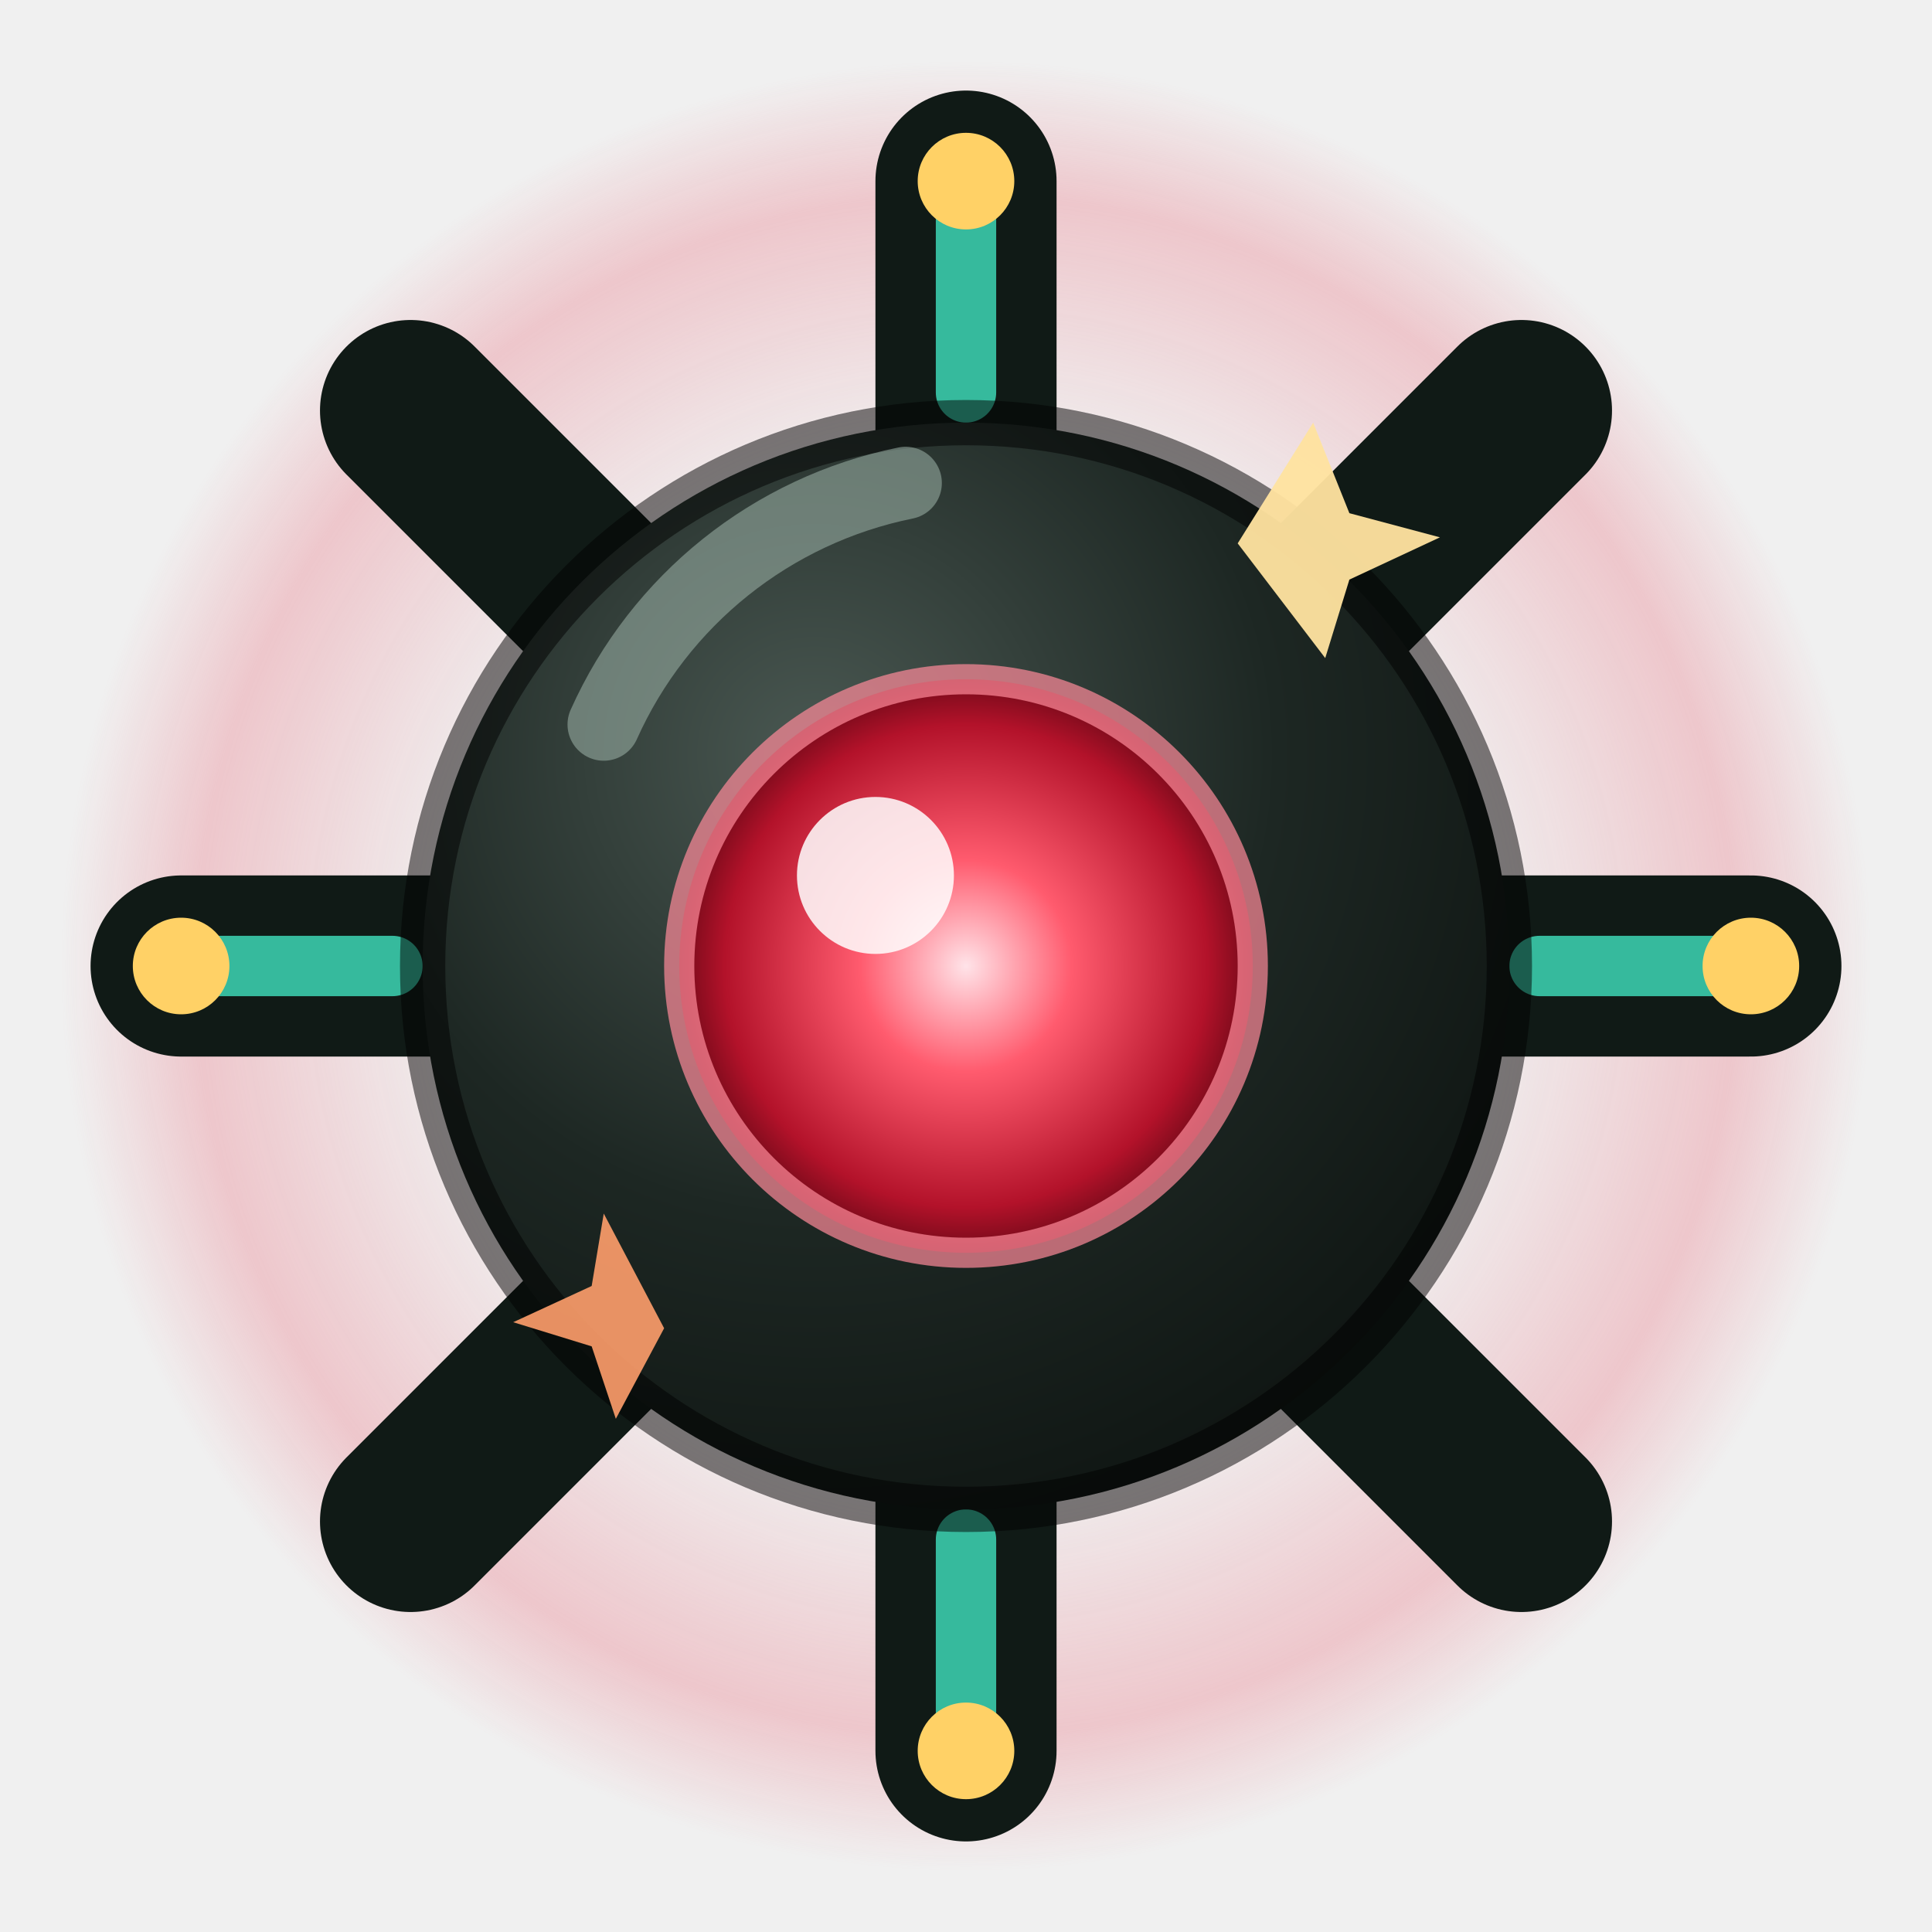
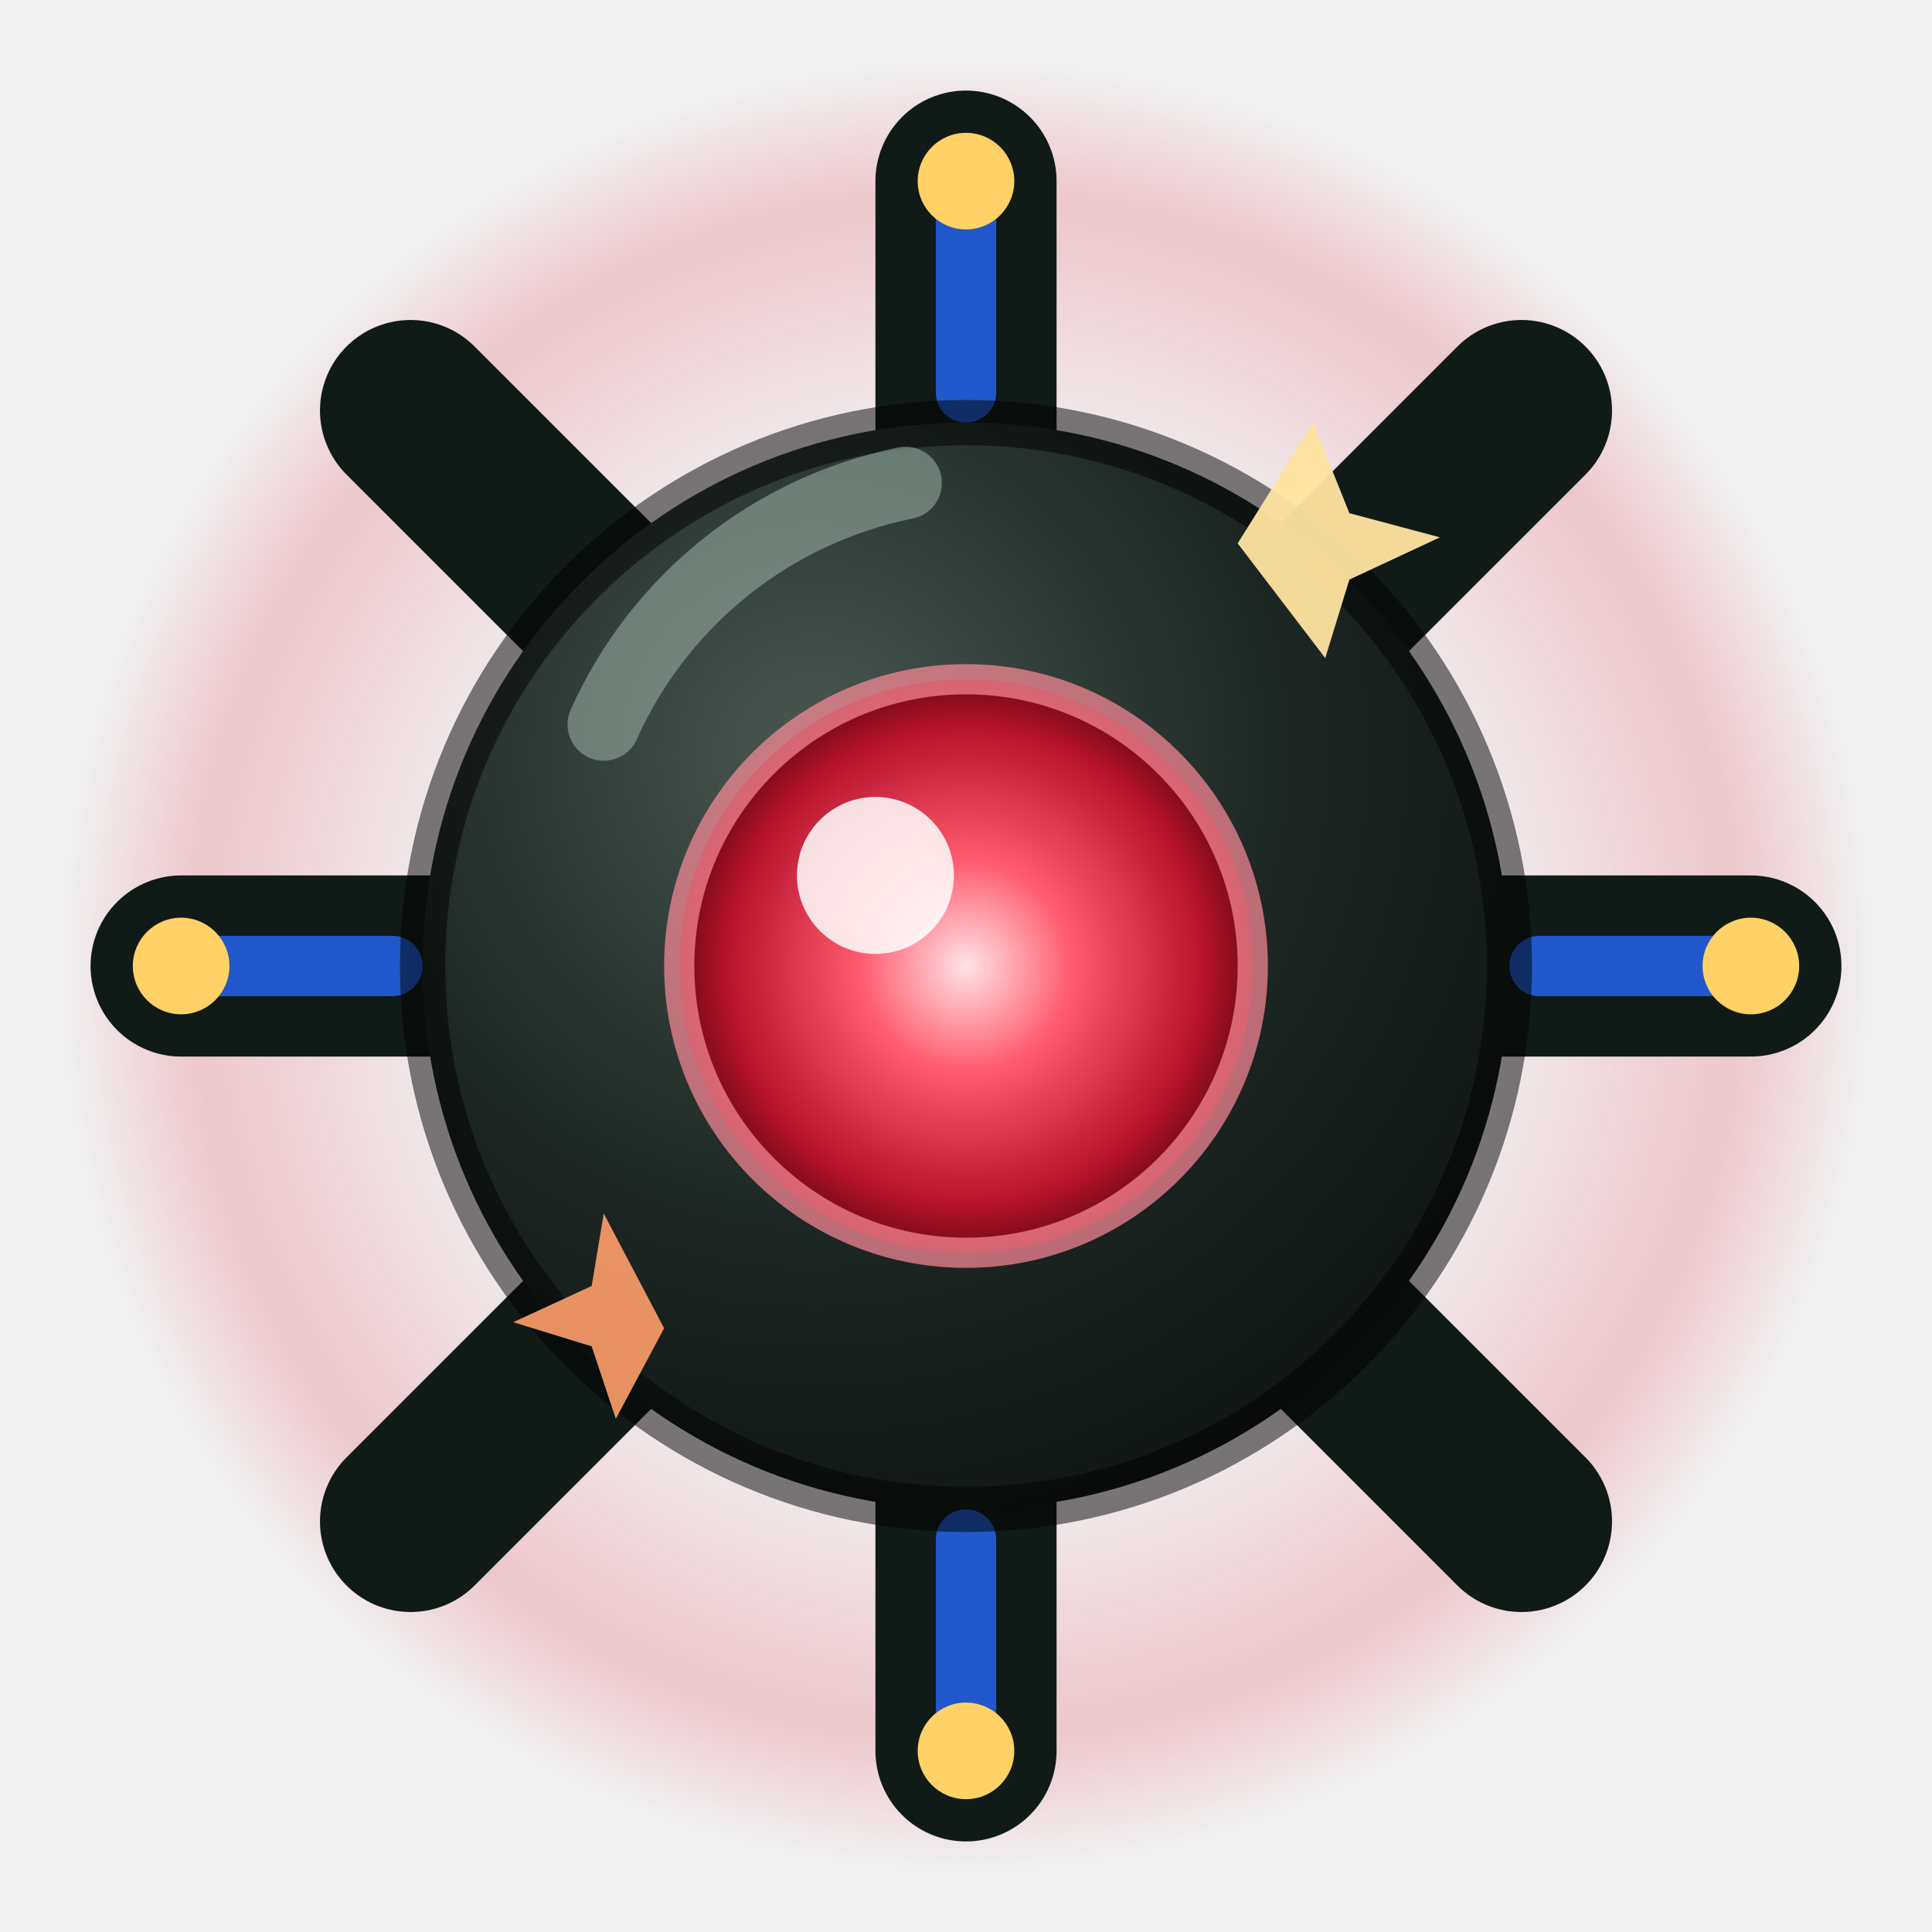
<svg xmlns="http://www.w3.org/2000/svg" viewBox="0 0 64 64">
  <defs>
    <radialGradient id="mBody" cx="27" cy="25" r="34" gradientUnits="userSpaceOnUse">
      <stop offset="0" stop-color="#4a5852" />
      <stop offset=".45" stop-color="#1d2723" />
      <stop offset="1" stop-color="#070b09" />
    </radialGradient>
    <radialGradient id="mCore" cx="32" cy="32" r="10" gradientUnits="userSpaceOnUse">
      <stop offset="0" stop-color="#FFE3E8" />
      <stop offset=".35" stop-color="#FF5B6E" />
      <stop offset=".8" stop-color="#B3122A" />
      <stop offset="1" stop-color="#5c0713" />
    </radialGradient>
    <radialGradient id="mHalo" cx="32" cy="32" r="30" gradientUnits="userSpaceOnUse">
      <stop offset=".55" stop-color="#e85d6f" stop-opacity="0" />
      <stop offset=".85" stop-color="#e85d6f" stop-opacity=".28" />
      <stop offset="1" stop-color="#e85d6f" stop-opacity="0" />
    </radialGradient>
  </defs>
  <circle cx="32" cy="32" r="30" fill="url(#mHalo)" />
  <g stroke="#101a16" stroke-width="6" stroke-linecap="round">
    <line x1="32" y1="6" x2="32" y2="16" />
    <line x1="32" y1="48" x2="32" y2="58" />
    <line x1="6" y1="32" x2="16" y2="32" />
    <line x1="48" y1="32" x2="58" y2="32" />
    <line x1="13.6" y1="13.6" x2="20.6" y2="20.6" />
    <line x1="43.4" y1="43.4" x2="50.4" y2="50.4" />
    <line x1="50.4" y1="13.6" x2="43.4" y2="20.6" />
    <line x1="20.6" y1="43.4" x2="13.6" y2="50.4" />
  </g>
-   <g stroke="#3dd6b5" stroke-width="2" stroke-linecap="round" opacity=".85">
+   <g stroke="#2563eb" stroke-width="2" stroke-linecap="round" opacity=".85">
    <line x1="32" y1="7" x2="32" y2="13" />
    <line x1="32" y1="51" x2="32" y2="57" />
    <line x1="7" y1="32" x2="13" y2="32" />
    <line x1="51" y1="32" x2="57" y2="32" />
  </g>
  <g fill="#FFD166">
    <circle cx="32" cy="6" r="1.6" />
    <circle cx="32" cy="58" r="1.6" />
    <circle cx="6" cy="32" r="1.6" />
    <circle cx="58" cy="32" r="1.6" />
  </g>
  <circle cx="32" cy="32" r="18" fill="url(#mBody)" />
  <circle cx="32" cy="32" r="18" fill="none" stroke="#000" stroke-opacity=".5" stroke-width="1.5" />
  <path d="M20 24a14 14 0 0 1 10-8" stroke="#9fb4aa" stroke-width="2.4" stroke-linecap="round" fill="none" opacity=".55" />
  <circle cx="32" cy="32" r="9.5" fill="url(#mCore)" />
  <circle cx="32" cy="32" r="9.5" fill="none" stroke="#ff8a9a" stroke-width="1" opacity=".7" />
  <circle cx="29" cy="29" r="2.6" fill="#fff" opacity=".85" />
  <path d="M41 18l2.5-4 1.2 3 3 .8-3 1.4-.8 2.6z" fill="#FFE3A0" opacity=".95" />
  <path d="M22 44l-1.6 3-.8-2.4-2.6-.8 2.6-1.2.4-2.4z" fill="#FF9F6B" opacity=".9" />
</svg>
